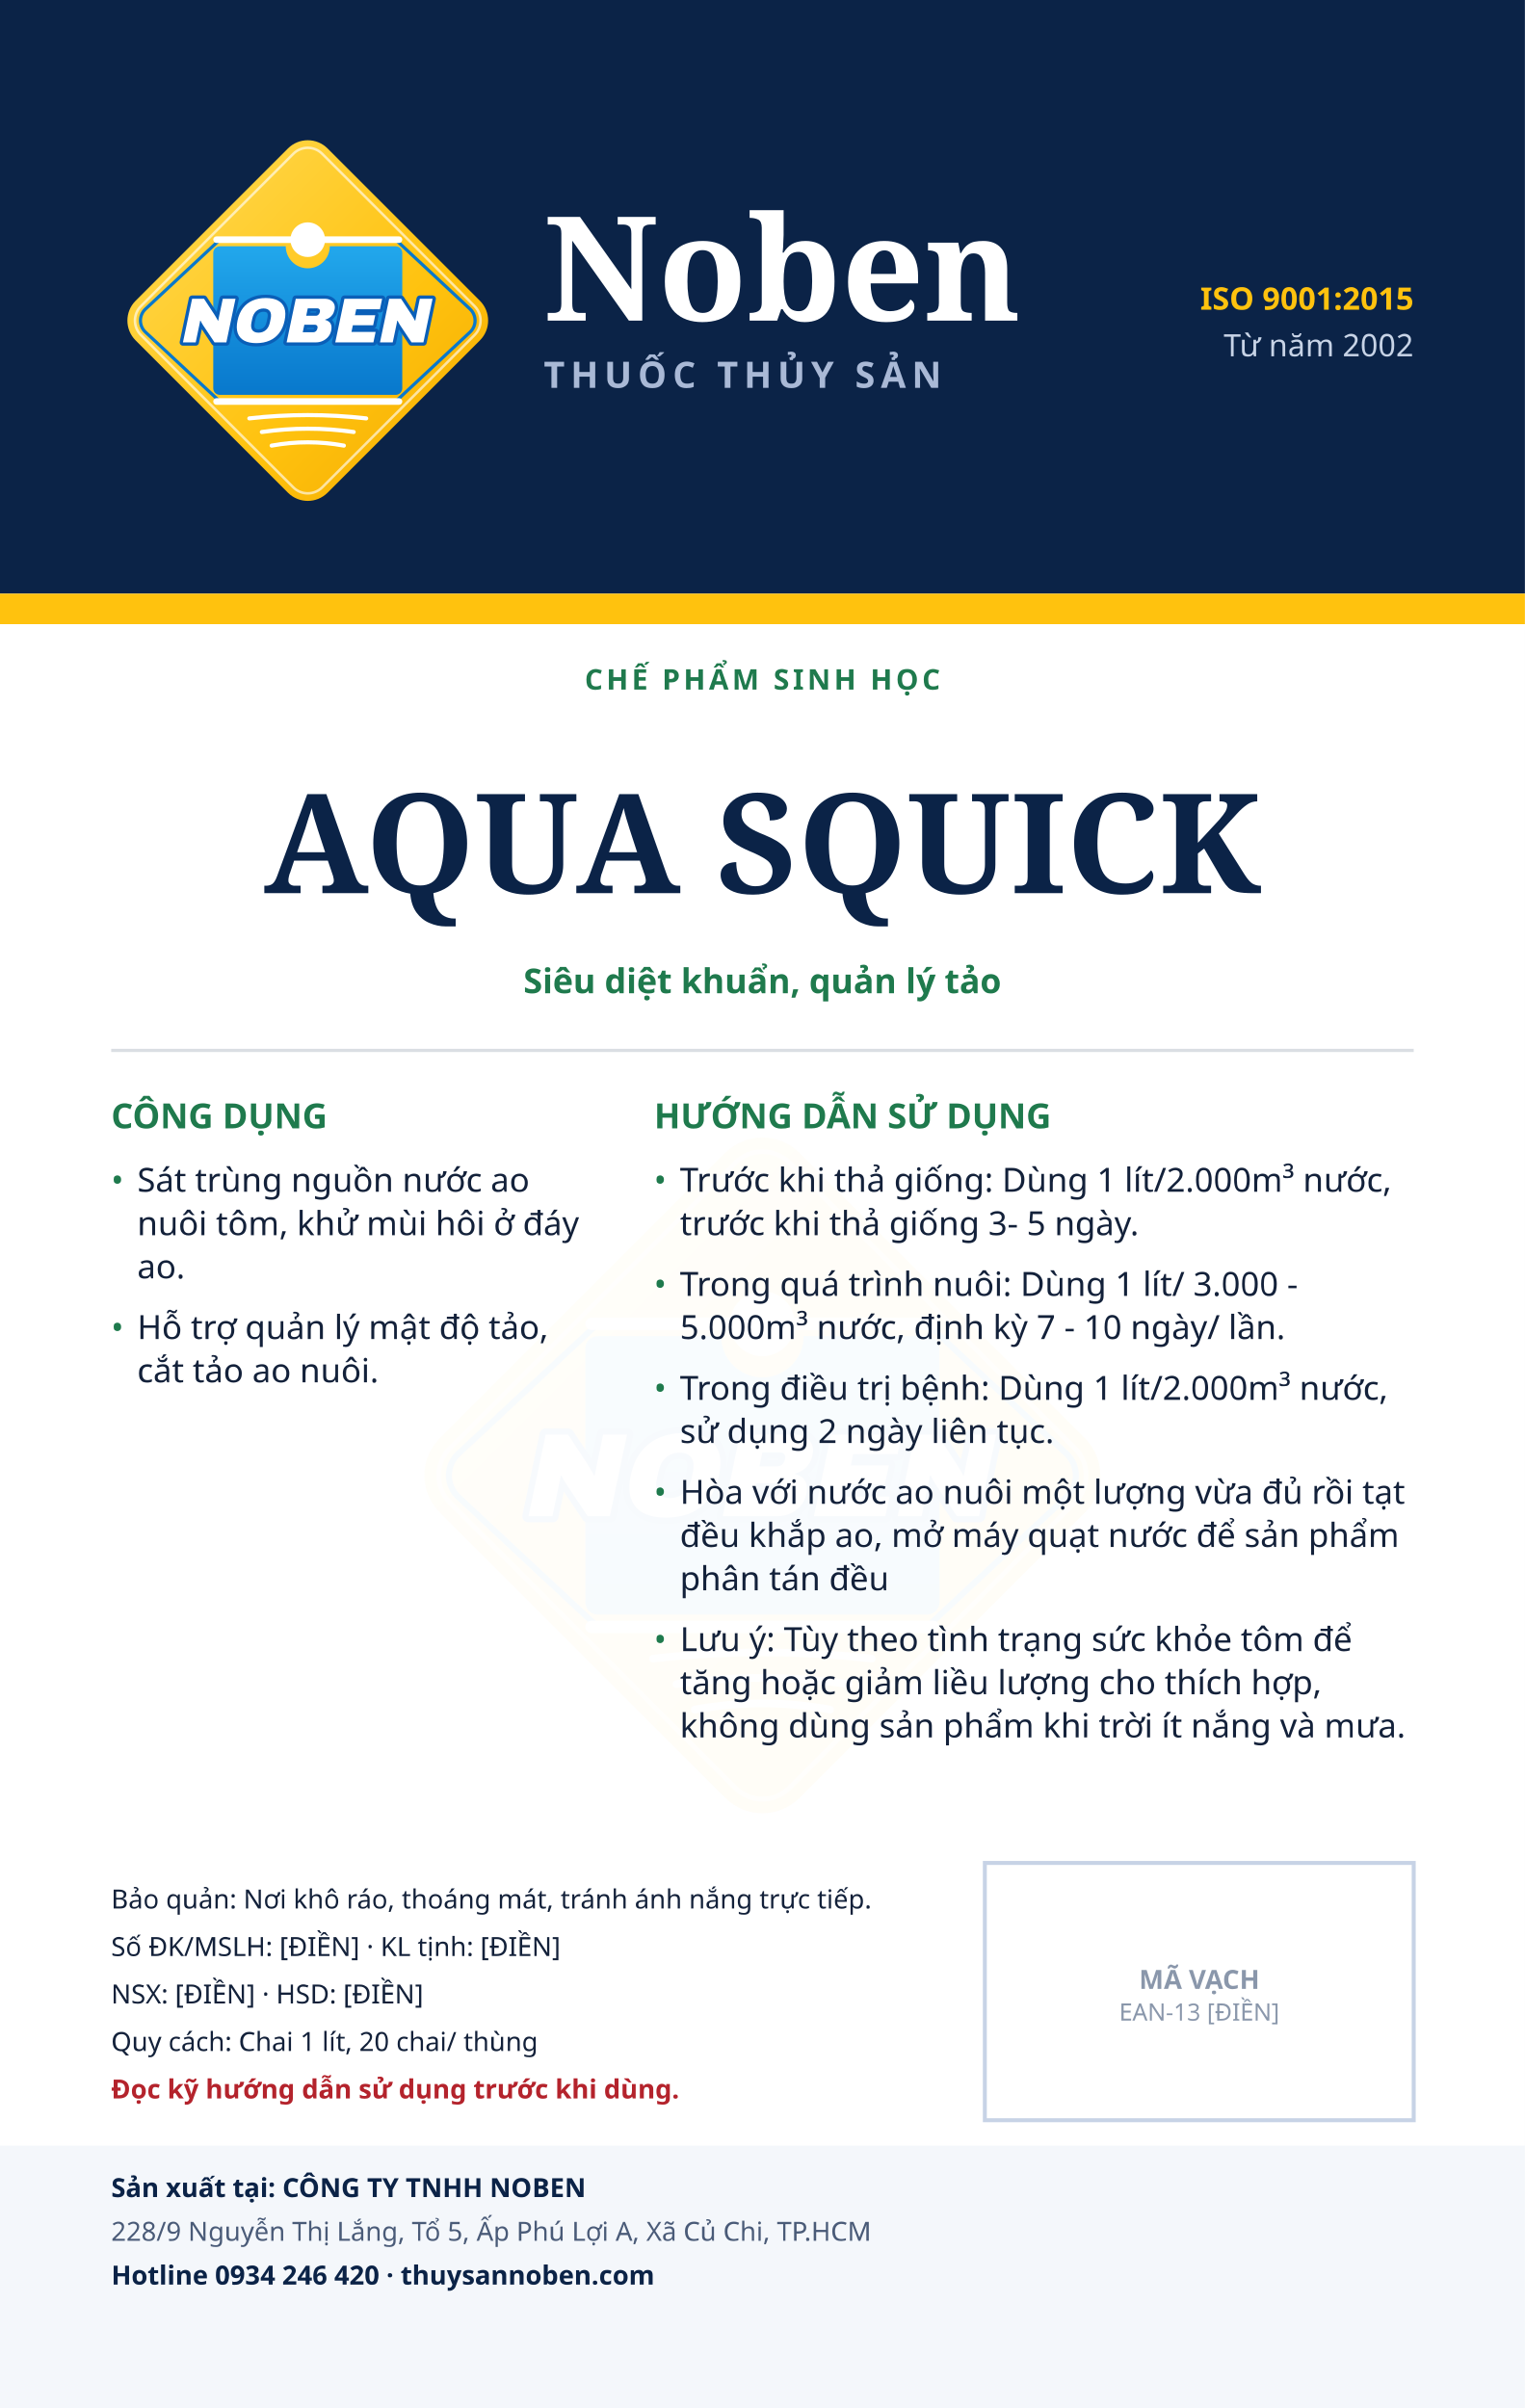
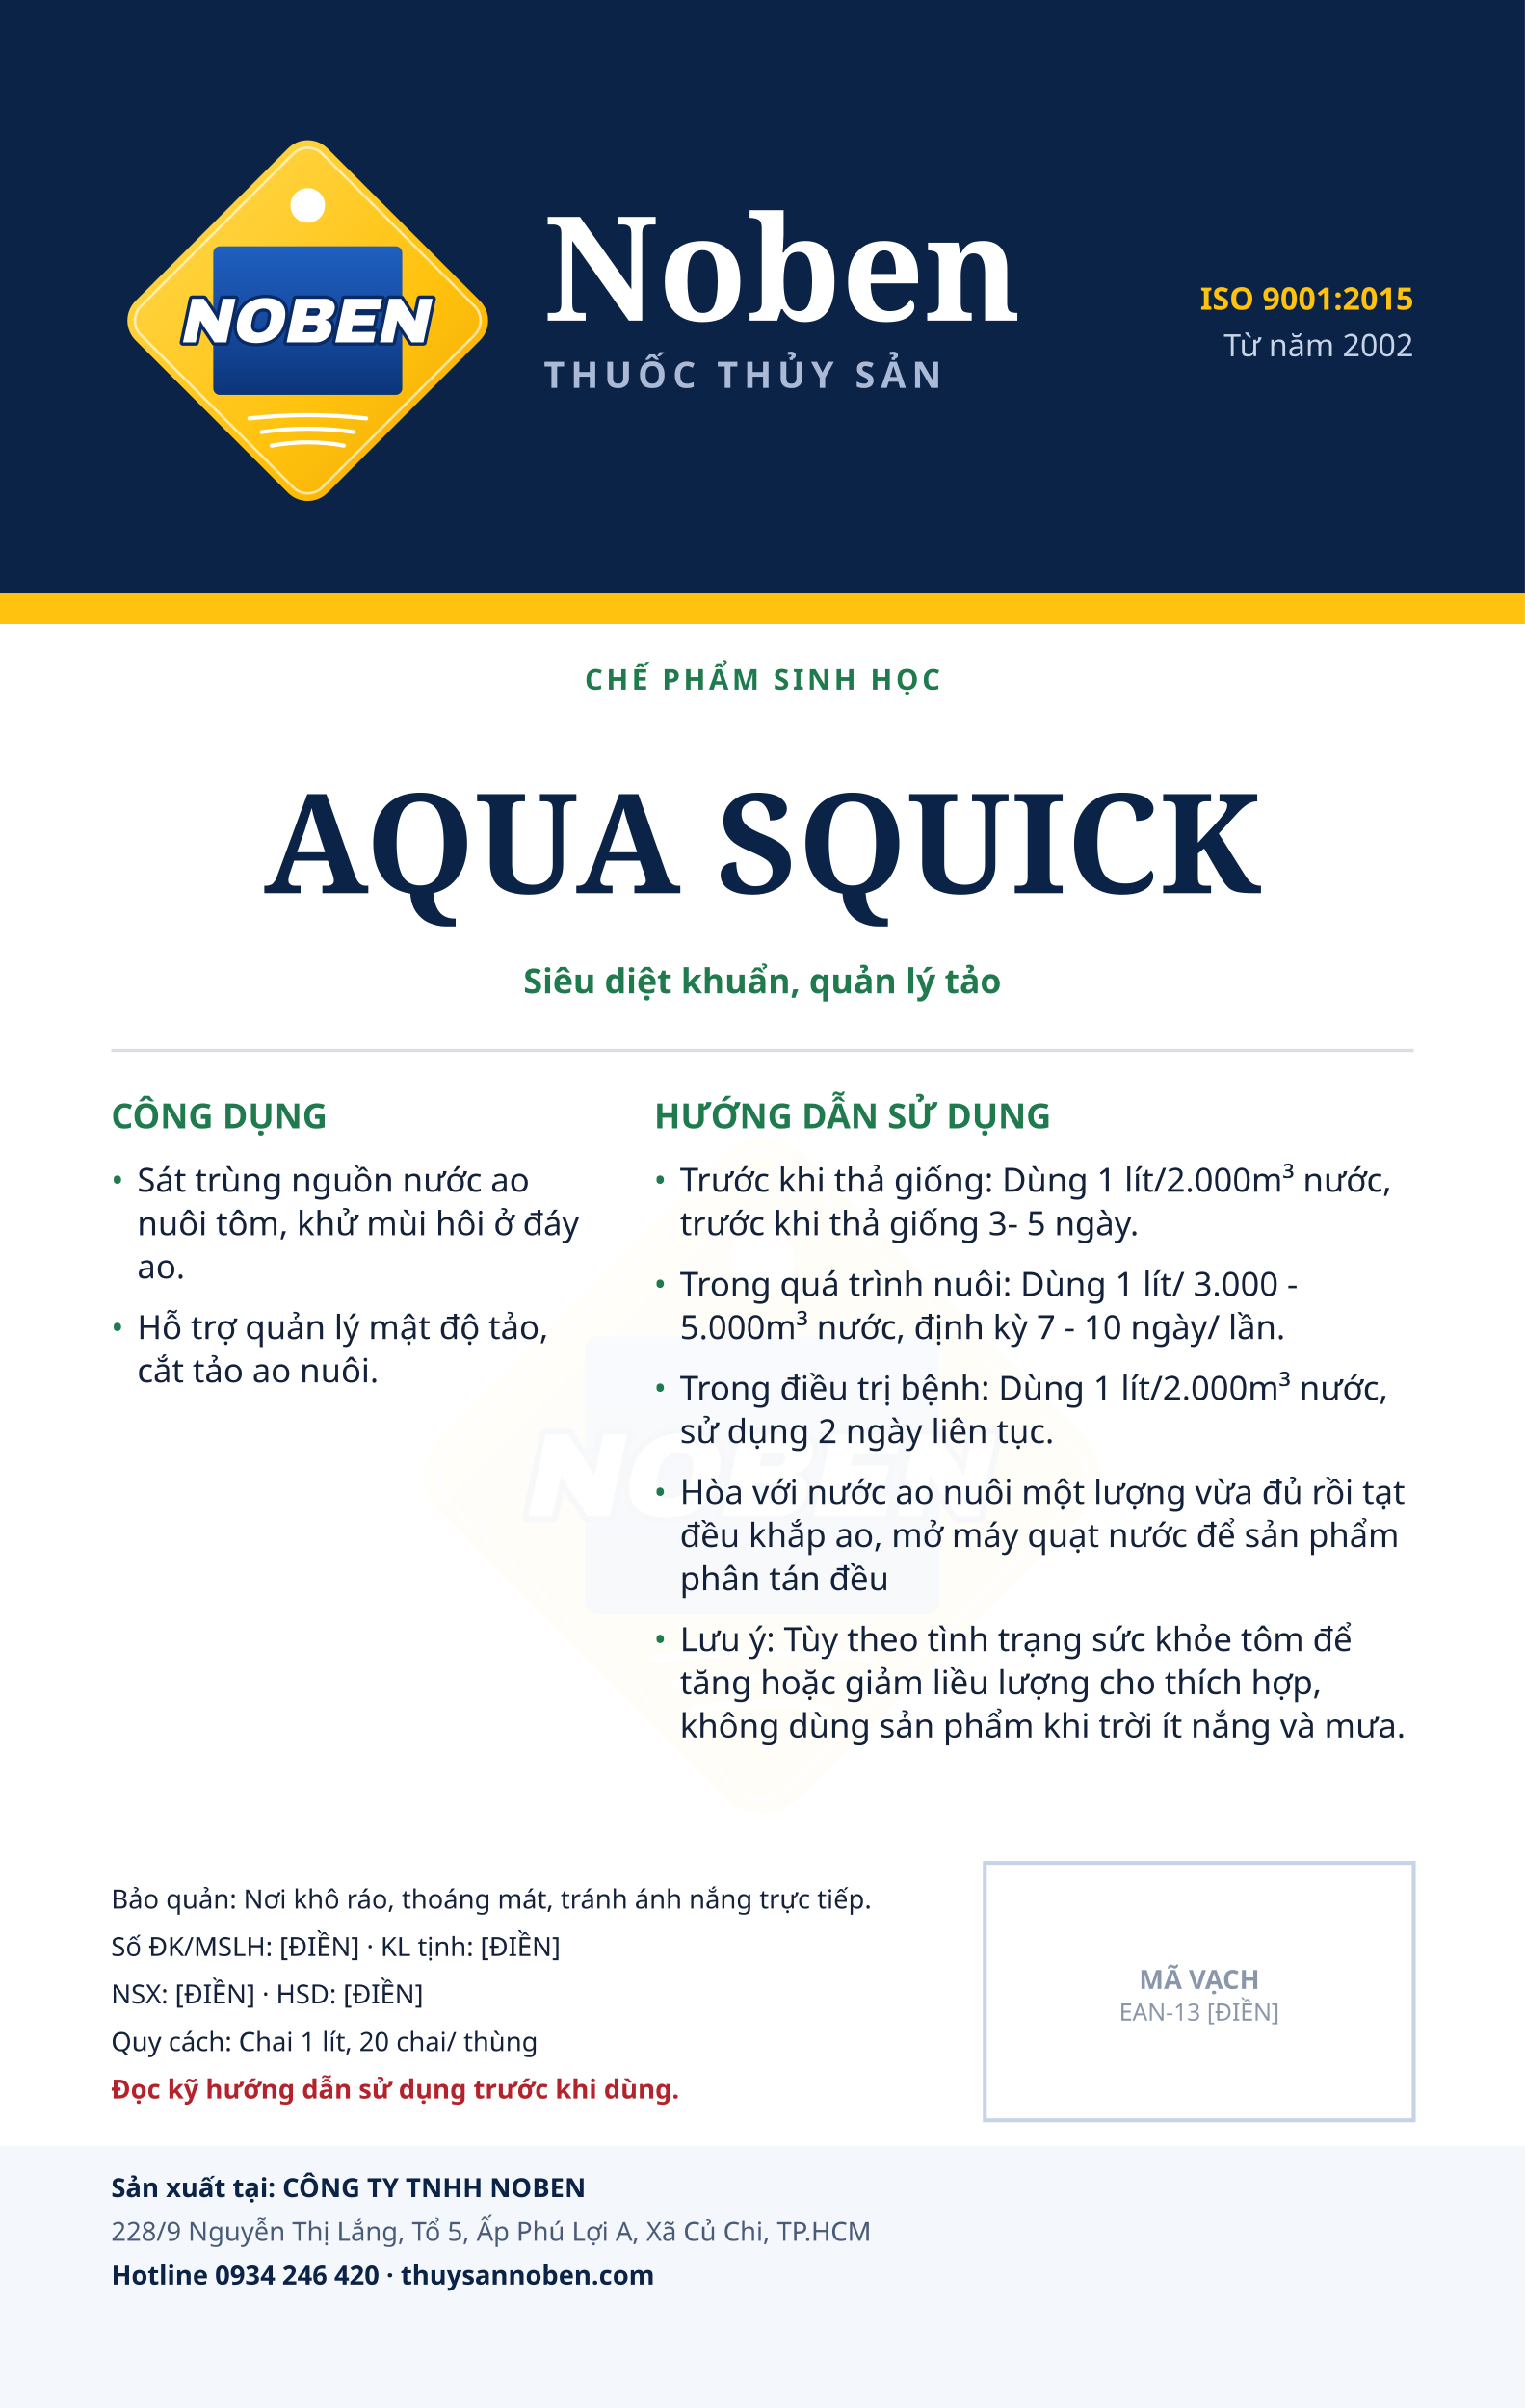
<svg xmlns="http://www.w3.org/2000/svg" xmlns:xlink="http://www.w3.org/1999/xlink" width="96mm" height="151.62mm" viewBox="-3 -3 96 151.62" data-trim="90 145.62" data-tran-le="3" data-an-toan="4">
  <defs>
    <clipPath id="nb-trang-giua">
      <rect x="0" y="36.29" width="90" height="95.81" />
    </clipPath>
  </defs>
  <g id="nen">
    <rect x="-3" y="-3" width="96" height="151.62" fill="#ffffff" />
    <rect x="-3" y="132.1" width="96" height="16.52" fill="#f4f7fb" />
    <g opacity="0.035" clip-path="url(#nb-trang-giua)">
      <use href="#nb-mark-art" xlink:href="#nb-mark-art" transform="translate(21.81 66.71) scale(0.09057)" />
    </g>
  </g>
  <g id="dai-thuong-hieu" data-khung="31.23 0 54.77 34.38">
    <rect x="-3" y="-3" width="96" height="37.38" fill="#0b2347" />
    <rect x="-3" y="34.38" width="96" height="1.92" fill="#ffc20e" />
    <text font-family="'Playfair Display ExtraBold', 'Playfair Display', serif" font-weight="800" font-size="9.14" fill="#ffffff" x="31.23" y="17.19">Noben</text>
    <text font-family="'Be Vietnam Pro SemiBold', 'Be Vietnam Pro', sans-serif" font-weight="600" font-size="2.29" fill="#a9b9d6" letter-spacing="0.37" x="31.23" y="21.42">THUỐC THỦY SẢN</text>
    <text font-family="'Be Vietnam Pro SemiBold', 'Be Vietnam Pro', sans-serif" font-weight="600" font-size="1.96" fill="#ffc20e" text-anchor="end" x="86" y="16.5">ISO 9001:2015</text>
    <text font-family="'Be Vietnam Pro', sans-serif" font-weight="400" font-size="1.96" fill="#c7d3e6" text-anchor="end" x="86" y="19.44">Từ năm 2002</text>
  </g>
  <g id="logo">
    <g transform="translate(4 4.81) scale(0.04834)">
      <g id="nb-mark-art">
        <defs>
          <linearGradient id="nb-g" x1="0" y1="0" x2="1" y2="1">
            <stop offset="0" stop-color="#ffdb57" />
            <stop offset=".618" stop-color="#ffc20e" />
            <stop offset="1" stop-color="#f2a900" />
          </linearGradient>
          <linearGradient id="nb-b" x1="0" y1="0" x2="0" y2="1">
-             <stop offset="0" stop-color="#22a8ec" />
-             <stop offset=".618" stop-color="#1289d8" />
-             <stop offset="1" stop-color="#0878cc" />
+             <stop offset="0" stop-color="#1f5fbf" />
+             <stop offset=".618" stop-color="#14479a" />
+             <stop offset="1" stop-color="#0c3478" />
          </linearGradient>
        </defs>
        <path d="M281.79 31.79 L480.21 230.21 A36.47 36.47 0 0 1 480.21 281.79 L281.79 480.21 A36.47 36.47 0 0 1 230.21 480.21 L31.79 281.79 A36.47 36.47 0 0 1 31.79 230.21 L230.21 31.79 A36.47 36.47 0 0 1 281.79 31.79 Z" fill="url(#nb-g)" />
-         <path d="M274.83 38.76 L473.24 237.17 A26.62 26.62 0 0 1 473.24 274.83 L274.83 473.24 A26.62 26.62 0 0 1 237.17 473.24 L38.76 274.83 A26.62 26.62 0 0 1 38.76 237.17 L237.17 38.76 A26.62 26.62 0 0 1 274.83 38.76 Z" fill="none" stroke="#fff" stroke-opacity=".618" stroke-width="3.29" />
-         <path d="M370.48 150.62 L467.36 240.98 A20.53 20.53 0 0 1 467.36 271.02 L370.48 361.38 M141.52 150.62 L44.64 240.98 A20.53 20.53 0 0 0 44.64 271.02 L141.52 361.38" fill="none" stroke="#0878cc" stroke-width="4.18" stroke-linejoin="round" stroke-linecap="round" />
-         <rect x="132.91" y="146.31" width="246.19" height="8.61" rx="4.31" fill="#fff" />
-         <rect x="132.91" y="357.08" width="246.19" height="8.61" rx="4.31" fill="#fff" />
-         <path d="M141.52 159.23 H227.33 A28.67 28.67 0 0 0 284.67 159.23 H370.48 A8.61 8.61 0 0 1 379.09 167.84 V344.16 A8.61 8.61 0 0 1 370.48 352.77 H141.52 A8.61 8.61 0 0 1 132.91 344.16 V167.84 A8.61 8.61 0 0 1 141.52 159.23 Z" fill="url(#nb-b)" />
-         <circle cx="256" cy="150.62" r="22.54" fill="#fff" />
+         <path d="M274.83 38.76 L473.24 237.17 A26.62 26.62 0 0 1 473.24 274.83 L274.83 473.24 A26.62 26.62 0 0 1 237.17 473.24 L38.76 274.83 A26.62 26.62 0 0 1 38.76 237.17 L237.17 38.76 A26.62 26.62 0 0 1 274.83 38.76 Z" fill="none" stroke="#ffffff" stroke-opacity=".618" stroke-width="3.29" />
+         <path d="M141.52 159.23 H370.48 A8.61 8.61 0 0 1 379.09 167.84 V344.16 A8.61 8.61 0 0 1 370.48 352.77 H141.52 A8.61 8.61 0 0 1 132.91 344.16 V167.84 A8.61 8.61 0 0 1 141.52 159.23 Z" fill="url(#nb-b)" />
+         <circle cx="256" cy="106.02" r="22.54" fill="#ffffff" />
        <g transform="translate(93.46 284.39) scale(0.89704)">
-           <g fill="none" stroke="#0a5fb8" stroke-width="9.6" stroke-linejoin="round">
+           <g fill="none" stroke="#0a2a63" stroke-width="9.6" stroke-linejoin="round">
            <path transform="translate(-6.81 0)" d="M6.808 0.0 20.1 -63.296H37.396L52.312 -40.572Q52.947 -39.652 53.96 -37.904Q54.973 -36.156 56.022 -34.362Q57.071 -32.568 57.575 -31.464L58.074 -31.648Q58.523 -34.224 59.054 -36.754Q59.586 -39.284 59.856 -40.572L64.628 -63.296H83.12L69.828 0.0H52.624L35.765 -25.3Q34.587 -27.14 33.802 -28.658Q33.017 -30.176 32.295 -31.556L31.796 -31.372Q31.521 -29.624 31.154 -27.876Q30.787 -26.128 30.613 -25.3L25.3 0.0Z " />
            <path transform="translate(-7.2 0)" d="M113.676 1.104Q102.912 1.104 96.049 -2.576Q89.186 -6.256 86.674 -13.57Q84.162 -20.884 86.422 -31.648Q88.702 -42.504 94.276 -49.772Q99.85 -57.04 108.259 -60.72Q116.668 -64.4 127.432 -64.4Q138.288 -64.4 145.151 -60.72Q152.014 -57.04 154.536 -49.772Q157.058 -42.504 154.778 -31.648Q152.518 -20.884 146.934 -13.57Q141.35 -6.256 132.941 -2.576Q124.532 1.104 113.676 1.104ZM116.864 -14.076Q120.176 -14.076 122.928 -15.134Q125.68 -16.192 127.788 -18.124Q129.896 -20.056 131.294 -22.77Q132.692 -25.484 133.368 -28.704L134.604 -34.592Q135.281 -37.812 135.022 -40.526Q134.764 -43.24 133.468 -45.172Q132.172 -47.104 129.864 -48.162Q127.556 -49.22 124.244 -49.22Q120.932 -49.22 118.18 -48.162Q115.428 -47.104 113.366 -45.172Q111.304 -43.24 109.906 -40.526Q108.509 -37.812 107.832 -34.592L106.596 -28.704Q105.92 -25.484 106.178 -22.77Q106.436 -20.056 107.686 -18.124Q108.936 -16.192 111.244 -15.134Q113.552 -14.076 116.864 -14.076Z " />
            <path transform="translate(-7.59 0)" d="M158.08 0.0 171.372 -63.296H213.508Q218.292 -63.296 221.833 -61.318Q225.373 -59.34 227.031 -55.844Q228.689 -52.348 227.723 -47.748Q226.757 -43.148 224.667 -40.204Q222.577 -37.26 219.827 -35.558Q217.078 -33.856 214.052 -33.028L213.975 -32.66Q217.132 -31.924 219.469 -30.13Q221.807 -28.336 222.786 -25.116Q223.766 -21.896 222.704 -16.836Q221.641 -11.776 218.365 -8.004Q215.089 -4.232 210.504 -2.116Q205.92 0.0 200.768 0.0ZM181.503 -14.72H196.959Q199.075 -14.72 200.672 -16.192Q202.269 -17.664 202.888 -20.608Q203.177 -21.988 202.821 -23.138Q202.464 -24.288 201.542 -24.932Q200.619 -25.576 199.239 -25.576H183.783ZM186.526 -38.64H200.51Q201.982 -38.64 203.139 -39.33Q204.296 -40.02 205.165 -41.308Q206.033 -42.596 206.439 -44.528Q206.864 -46.552 205.783 -47.978Q204.703 -49.404 202.771 -49.404H188.787Z " />
            <path transform="translate(-7.8 0)" d="M228.932 0.0 242.224 -63.296H296.964L293.776 -48.116H259.368L257.533 -39.376H286.973L283.92 -24.84H254.48L252.452 -15.18H287.504L284.316 0.0Z " />
            <path transform="translate(-8 0)" d="M294.08 0.0 307.372 -63.296H324.668L339.584 -40.572Q340.219 -39.652 341.232 -37.904Q342.245 -36.156 343.294 -34.362Q344.343 -32.568 344.847 -31.464L345.346 -31.648Q345.795 -34.224 346.326 -36.754Q346.858 -39.284 347.128 -40.572L351.9 -63.296H370.392L357.1 0.0H339.896L323.037 -25.3Q321.859 -27.14 321.074 -28.658Q320.289 -30.176 319.567 -31.556L319.068 -31.372Q318.793 -29.624 318.426 -27.876Q318.059 -26.128 317.885 -25.3L312.572 0.0Z" />
          </g>
-           <g fill="#fff">
+           <g fill="#ffffff">
            <path transform="translate(-6.81 0)" d="M6.808 0.0 20.1 -63.296H37.396L52.312 -40.572Q52.947 -39.652 53.96 -37.904Q54.973 -36.156 56.022 -34.362Q57.071 -32.568 57.575 -31.464L58.074 -31.648Q58.523 -34.224 59.054 -36.754Q59.586 -39.284 59.856 -40.572L64.628 -63.296H83.12L69.828 0.0H52.624L35.765 -25.3Q34.587 -27.14 33.802 -28.658Q33.017 -30.176 32.295 -31.556L31.796 -31.372Q31.521 -29.624 31.154 -27.876Q30.787 -26.128 30.613 -25.3L25.3 0.0Z " />
            <path transform="translate(-7.2 0)" d="M113.676 1.104Q102.912 1.104 96.049 -2.576Q89.186 -6.256 86.674 -13.57Q84.162 -20.884 86.422 -31.648Q88.702 -42.504 94.276 -49.772Q99.85 -57.04 108.259 -60.72Q116.668 -64.4 127.432 -64.4Q138.288 -64.4 145.151 -60.72Q152.014 -57.04 154.536 -49.772Q157.058 -42.504 154.778 -31.648Q152.518 -20.884 146.934 -13.57Q141.35 -6.256 132.941 -2.576Q124.532 1.104 113.676 1.104ZM116.864 -14.076Q120.176 -14.076 122.928 -15.134Q125.68 -16.192 127.788 -18.124Q129.896 -20.056 131.294 -22.77Q132.692 -25.484 133.368 -28.704L134.604 -34.592Q135.281 -37.812 135.022 -40.526Q134.764 -43.24 133.468 -45.172Q132.172 -47.104 129.864 -48.162Q127.556 -49.22 124.244 -49.22Q120.932 -49.22 118.18 -48.162Q115.428 -47.104 113.366 -45.172Q111.304 -43.24 109.906 -40.526Q108.509 -37.812 107.832 -34.592L106.596 -28.704Q105.92 -25.484 106.178 -22.77Q106.436 -20.056 107.686 -18.124Q108.936 -16.192 111.244 -15.134Q113.552 -14.076 116.864 -14.076Z " />
            <path transform="translate(-7.59 0)" d="M158.08 0.0 171.372 -63.296H213.508Q218.292 -63.296 221.833 -61.318Q225.373 -59.34 227.031 -55.844Q228.689 -52.348 227.723 -47.748Q226.757 -43.148 224.667 -40.204Q222.577 -37.26 219.827 -35.558Q217.078 -33.856 214.052 -33.028L213.975 -32.66Q217.132 -31.924 219.469 -30.13Q221.807 -28.336 222.786 -25.116Q223.766 -21.896 222.704 -16.836Q221.641 -11.776 218.365 -8.004Q215.089 -4.232 210.504 -2.116Q205.92 0.0 200.768 0.0ZM181.503 -14.72H196.959Q199.075 -14.72 200.672 -16.192Q202.269 -17.664 202.888 -20.608Q203.177 -21.988 202.821 -23.138Q202.464 -24.288 201.542 -24.932Q200.619 -25.576 199.239 -25.576H183.783ZM186.526 -38.64H200.51Q201.982 -38.64 203.139 -39.33Q204.296 -40.02 205.165 -41.308Q206.033 -42.596 206.439 -44.528Q206.864 -46.552 205.783 -47.978Q204.703 -49.404 202.771 -49.404H188.787Z " />
            <path transform="translate(-7.8 0)" d="M228.932 0.0 242.224 -63.296H296.964L293.776 -48.116H259.368L257.533 -39.376H286.973L283.92 -24.84H254.48L252.452 -15.18H287.504L284.316 0.0Z " />
            <path transform="translate(-8 0)" d="M294.08 0.0 307.372 -63.296H324.668L339.584 -40.572Q340.219 -39.652 341.232 -37.904Q342.245 -36.156 343.294 -34.362Q344.343 -32.568 344.847 -31.464L345.346 -31.648Q345.795 -34.224 346.326 -36.754Q346.858 -39.284 347.128 -40.572L351.9 -63.296H370.392L357.1 0.0H339.896L323.037 -25.3Q321.859 -27.14 321.074 -28.658Q320.289 -30.176 319.567 -31.556L319.068 -31.372Q318.793 -29.624 318.426 -27.876Q318.059 -26.128 317.885 -25.3L312.572 0.0Z" />
          </g>
        </g>
-         <path d="M179.92 383.41 Q256 374.8 332.08 383.41 M196.19 401.13 Q256 392.52 315.81 401.13 M208.98 418.85 Q256 410.24 303.02 418.85" fill="none" stroke="#fff" stroke-width="5.32" stroke-linecap="round" />
+         <path d="M179.92 383.41 Q256 374.8 332.08 383.41 M196.19 401.13 Q256 392.52 315.81 401.13 M208.98 418.85 Q256 410.24 303.02 418.85" fill="none" stroke="#ffffff" stroke-width="5.32" stroke-linecap="round" />
      </g>
    </g>
  </g>
  <g id="ten-san-pham" data-khung="4 36.29 82 29.2">
    <text font-family="'Be Vietnam Pro SemiBold', 'Be Vietnam Pro', sans-serif" font-weight="600" font-size="1.8" fill="#1f7a4d" text-anchor="middle" letter-spacing="0.22">
      <tspan x="45" y="40.42">CHẾ PHẨM SINH HỌC</tspan>
    </text>
    <text font-family="'Playfair Display ExtraBold', 'Playfair Display', serif" font-weight="800" font-size="8.74" fill="#0b2347" text-anchor="middle">
      <tspan x="45" y="53.24">AQUA SQUICK</tspan>
    </text>
    <text font-family="'Be Vietnam Pro SemiBold', 'Be Vietnam Pro', sans-serif" font-weight="600" font-size="2.16" fill="#1f7a4d" text-anchor="middle">
      <tspan x="45" y="59.54">Siêu diệt khuẩn, quản lý tảo</tspan>
    </text>
  </g>
  <g id="cong-dung" data-khung="4 65.49 29.56 19.12">
    <line x1="4" y1="63.14" x2="86" y2="63.14" stroke="#0b2347" stroke-opacity="0.15" stroke-width="0.2" />
    <text font-family="'Be Vietnam Pro SemiBold', 'Be Vietnam Pro', sans-serif" font-weight="600" font-size="2.18" fill="#1f7a4d">
      <tspan x="4" y="68.05">CÔNG DỤNG</tspan>
    </text>
    <text font-family="'Be Vietnam Pro', sans-serif" font-weight="400" font-size="2.1" fill="#1f7a4d" x="4" y="72.04">•</text>
    <text font-family="'Be Vietnam Pro', sans-serif" font-weight="400" font-size="2.1" fill="#13213a">
      <tspan x="5.64" y="72.04">Sát trùng nguồn nước ao</tspan>
      <tspan x="5.64" y="74.77">nuôi tôm, khử mùi hôi ở đáy</tspan>
      <tspan x="5.64" y="77.49">ao.</tspan>
    </text>
    <text font-family="'Be Vietnam Pro', sans-serif" font-weight="400" font-size="2.1" fill="#1f7a4d" x="4" y="81.31">•</text>
    <text font-family="'Be Vietnam Pro', sans-serif" font-weight="400" font-size="2.1" fill="#13213a">
      <tspan x="5.64" y="81.31">Hỗ trợ quản lý mật độ tảo,</tspan>
      <tspan x="5.64" y="84.04">cắt tảo ao nuôi.</tspan>
    </text>
  </g>
  <g id="huong-dan" data-khung="38.17 65.49 47.83 41.48">
    <text font-family="'Be Vietnam Pro SemiBold', 'Be Vietnam Pro', sans-serif" font-weight="600" font-size="2.18" fill="#1f7a4d">
      <tspan x="38.17" y="68.05">HƯỚNG DẪN SỬ DỤNG</tspan>
    </text>
    <text font-family="'Be Vietnam Pro', sans-serif" font-weight="400" font-size="2.1" fill="#1f7a4d" x="38.17" y="72.04">•</text>
    <text font-family="'Be Vietnam Pro', sans-serif" font-weight="400" font-size="2.1" fill="#13213a">
      <tspan x="39.81" y="72.04">Trước khi thả giống: Dùng 1 lít/2.000m³ nước,</tspan>
      <tspan x="39.81" y="74.77">trước khi thả giống 3- 5 ngày.</tspan>
    </text>
    <text font-family="'Be Vietnam Pro', sans-serif" font-weight="400" font-size="2.1" fill="#1f7a4d" x="38.17" y="78.59">•</text>
    <text font-family="'Be Vietnam Pro', sans-serif" font-weight="400" font-size="2.1" fill="#13213a">
      <tspan x="39.81" y="78.59">Trong quá trình nuôi: Dùng 1 lít/ 3.000 -</tspan>
      <tspan x="39.81" y="81.31">5.000m³ nước, định kỳ 7 - 10 ngày/ lần.</tspan>
    </text>
    <text font-family="'Be Vietnam Pro', sans-serif" font-weight="400" font-size="2.1" fill="#1f7a4d" x="38.17" y="85.14">•</text>
    <text font-family="'Be Vietnam Pro', sans-serif" font-weight="400" font-size="2.1" fill="#13213a">
      <tspan x="39.81" y="85.14">Trong điều trị bệnh: Dùng 1 lít/2.000m³ nước,</tspan>
      <tspan x="39.81" y="87.86">sử dụng 2 ngày liên tục.</tspan>
    </text>
    <text font-family="'Be Vietnam Pro', sans-serif" font-weight="400" font-size="2.1" fill="#1f7a4d" x="38.17" y="91.69">•</text>
    <text font-family="'Be Vietnam Pro', sans-serif" font-weight="400" font-size="2.1" fill="#13213a">
      <tspan x="39.81" y="91.69">Hòa với nước ao nuôi một lượng vừa đủ rồi tạt</tspan>
      <tspan x="39.81" y="94.41">đều khắp ao, mở máy quạt nước để sản phẩm</tspan>
      <tspan x="39.81" y="97.13">phân tán đều</tspan>
    </text>
    <text font-family="'Be Vietnam Pro', sans-serif" font-weight="400" font-size="2.1" fill="#1f7a4d" x="38.17" y="100.96">•</text>
    <text font-family="'Be Vietnam Pro', sans-serif" font-weight="400" font-size="2.1" fill="#13213a">
      <tspan x="39.81" y="100.96">Lưu ý: Tùy theo tình trạng sức khỏe tôm để</tspan>
      <tspan x="39.81" y="103.68">tăng hoặc giảm liều lượng cho thích hợp,</tspan>
      <tspan x="39.81" y="106.4">không dùng sản phẩm khi trời ít nắng và mưa.</tspan>
    </text>
  </g>
  <g id="thanh-phan">
</g>
  <g id="phap-ly" data-khung="4 114.3 82 27.32">
    <text font-family="'Be Vietnam Pro', sans-serif" font-weight="400" font-size="1.66" fill="#13213a">
      <tspan x="4" y="117.17">Bảo quản: Nơi khô ráo, thoáng mát, tránh ánh nắng trực tiếp.</tspan>
    </text>
    <text font-family="'Be Vietnam Pro', sans-serif" font-weight="400" font-size="1.66" fill="#13213a">
      <tspan x="4" y="120.16">Số ĐK/MSLH: [ĐIỀN] · KL tịnh: [ĐIỀN]</tspan>
    </text>
    <text font-family="'Be Vietnam Pro', sans-serif" font-weight="400" font-size="1.66" fill="#13213a">
      <tspan x="4" y="123.15">NSX: [ĐIỀN] · HSD: [ĐIỀN]</tspan>
    </text>
    <text font-family="'Be Vietnam Pro', sans-serif" font-weight="400" font-size="1.66" fill="#13213a">
      <tspan x="4" y="126.14">Quy cách: Chai 1 lít, 20 chai/ thùng</tspan>
    </text>
    <text font-family="'Be Vietnam Pro SemiBold', 'Be Vietnam Pro', sans-serif" font-weight="600" font-size="1.66" fill="#b4232c">
      <tspan x="4" y="129.13">Đọc kỹ hướng dẫn sử dụng trước khi dùng.</tspan>
    </text>
    <text font-family="'Be Vietnam Pro SemiBold', 'Be Vietnam Pro', sans-serif" font-weight="600" font-size="1.66" fill="#0b2347">
      <tspan x="4" y="135.34">Sản xuất tại: CÔNG TY TNHH NOBEN</tspan>
    </text>
    <text font-family="'Be Vietnam Pro', sans-serif" font-weight="400" font-size="1.66" fill="#4a5b78">
      <tspan x="4" y="138.09">228/9 Nguyễn Thị Lắng, Tổ 5, Ấp Phú Lợi A, Xã Củ Chi, TP.HCM</tspan>
    </text>
    <text font-family="'Be Vietnam Pro SemiBold', 'Be Vietnam Pro', sans-serif" font-weight="600" font-size="1.66" fill="#0b2347">
      <tspan x="4" y="140.85">Hotline 0934 246 420 · thuysannoben.com</tspan>
    </text>
  </g>
  <g id="ma-vach" data-khung="59 114.3 27 16.2">
    <rect x="59" y="114.3" width="27" height="16.2" fill="#ffffff" stroke="#c7d3e6" stroke-width="0.25" />
    <text font-family="'Be Vietnam Pro SemiBold', 'Be Vietnam Pro', sans-serif" font-weight="600" font-size="1.66" fill="#8a97ab" text-anchor="middle" x="72.5" y="122.23">MÃ VẠCH</text>
    <text font-family="'Be Vietnam Pro', sans-serif" font-weight="400" font-size="1.5" fill="#8a97ab" text-anchor="middle" x="72.5" y="124.23">EAN-13 [ĐIỀN]</text>
  </g>
  <g id="vung-an-toan" display="none">
    <rect x="-3" y="-3" width="96" height="151.62" fill="none" stroke="#e6007e" stroke-width="0.2" />
    <rect x="0" y="0" width="90" height="145.62" fill="none" stroke="#00a0e9" stroke-width="0.25" />
    <rect x="4" y="4" width="82" height="137.62" fill="none" stroke="#2fb34a" stroke-width="0.2" stroke-dasharray="1 1" />
    <line x1="0" y1="90" x2="90" y2="90" stroke="#ffc20e" stroke-width="0.2" stroke-dasharray="2 1" />
  </g>
</svg>
